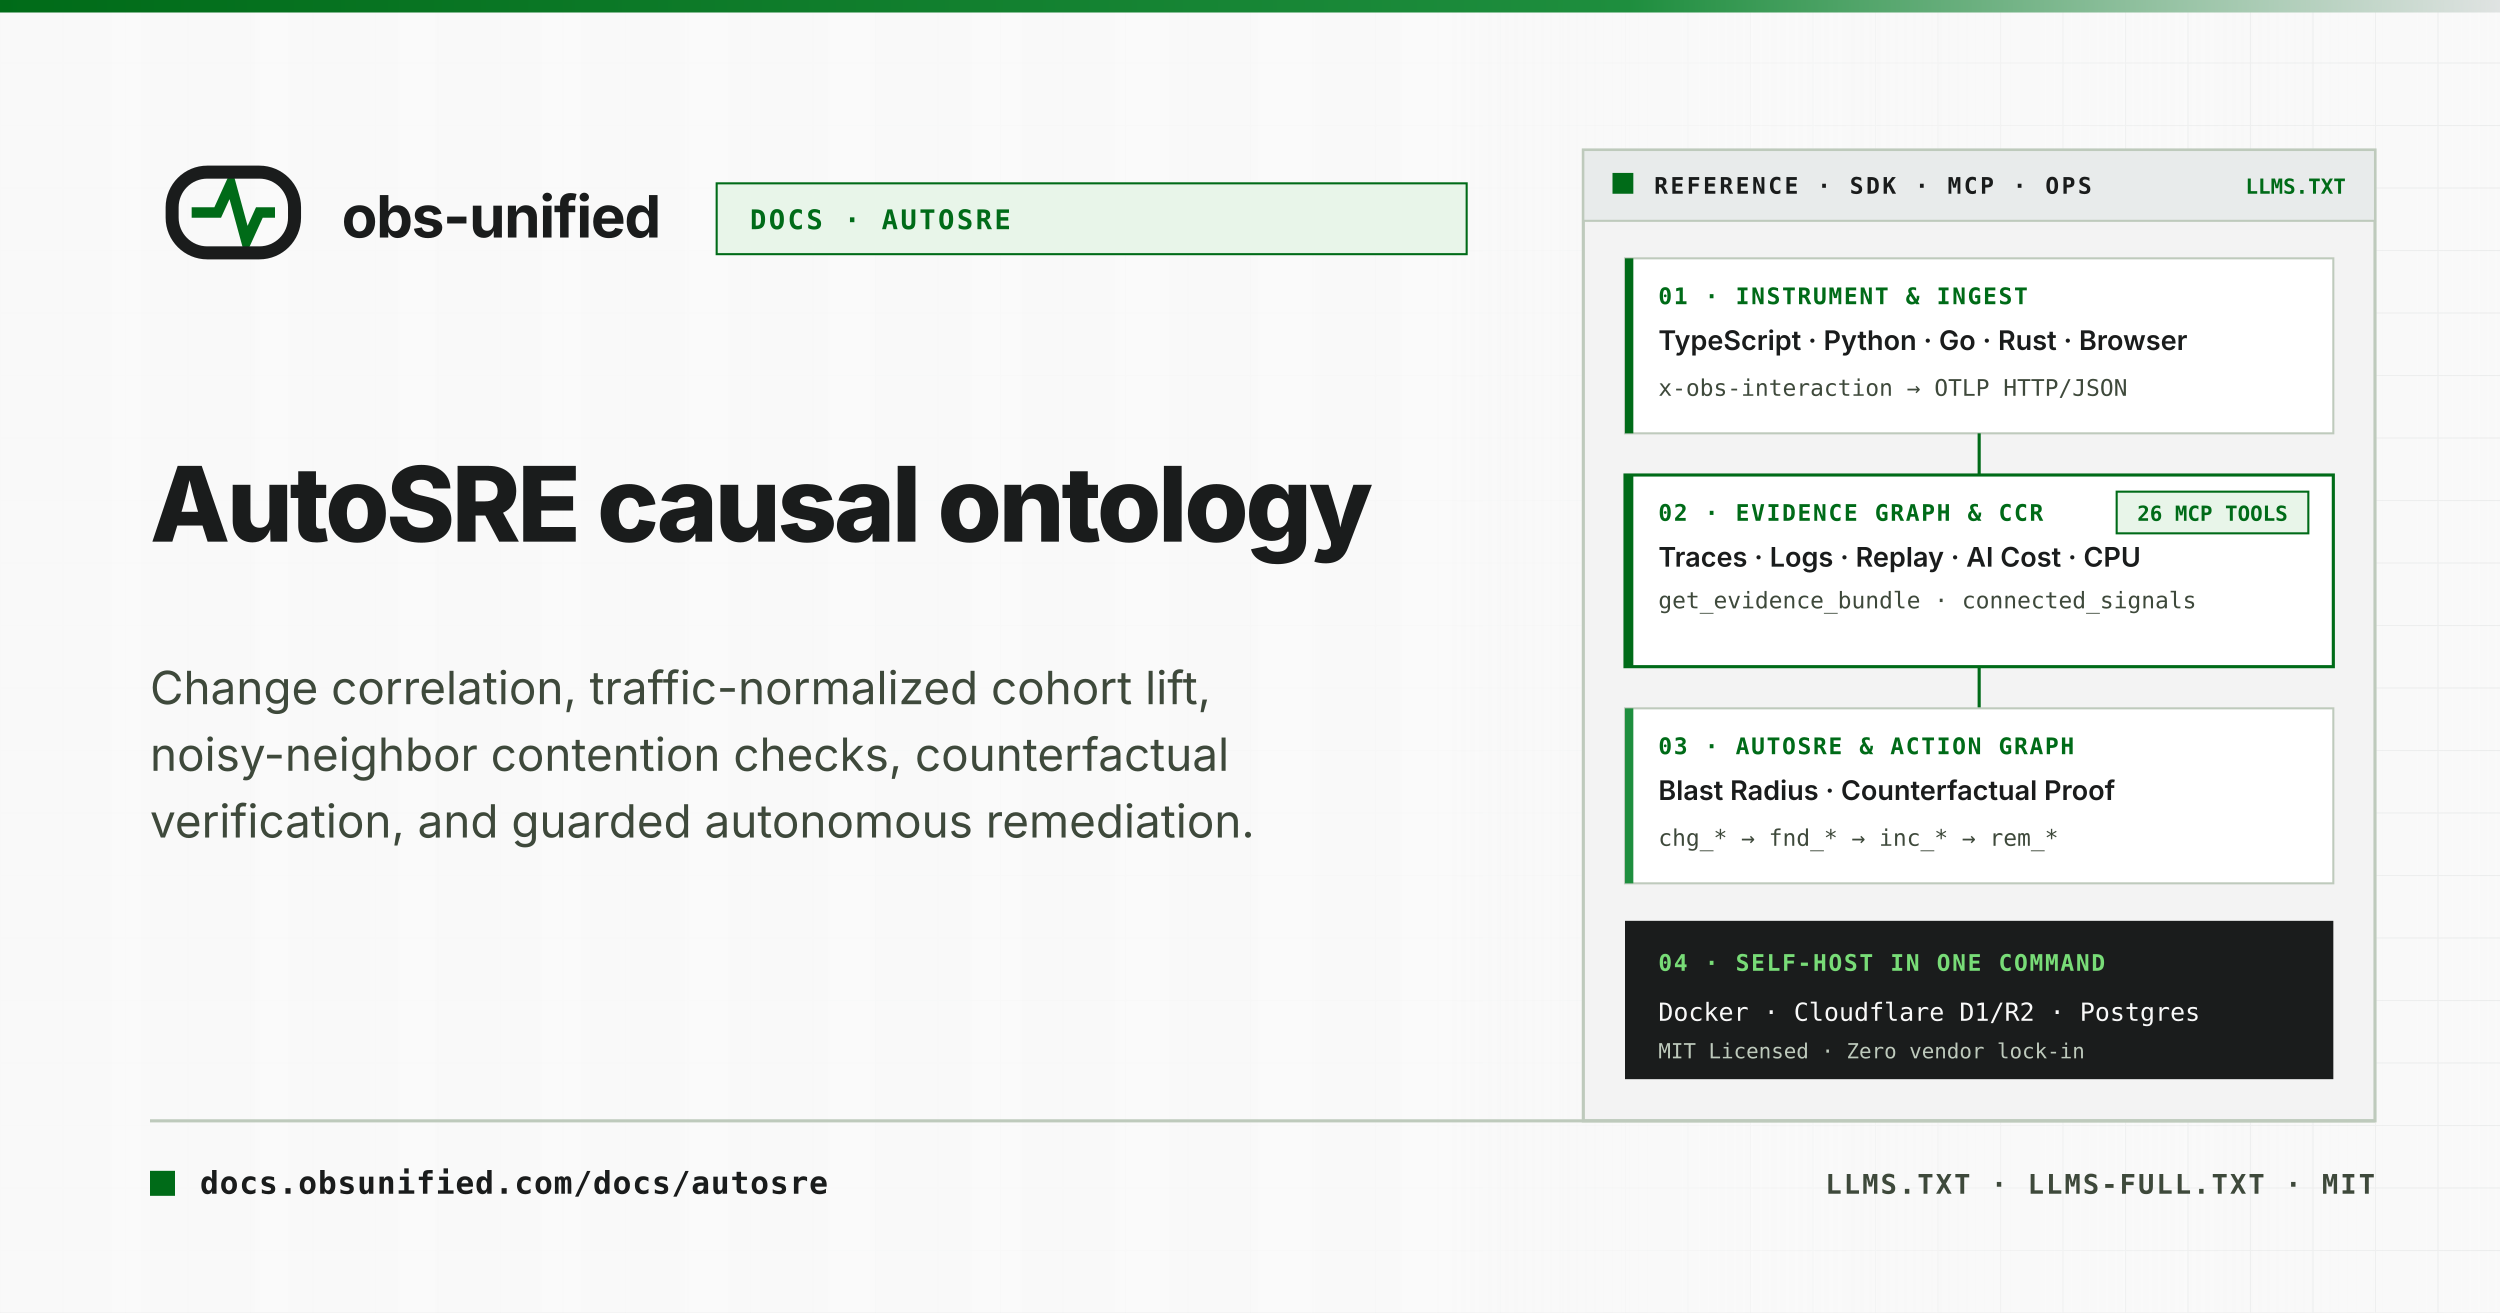
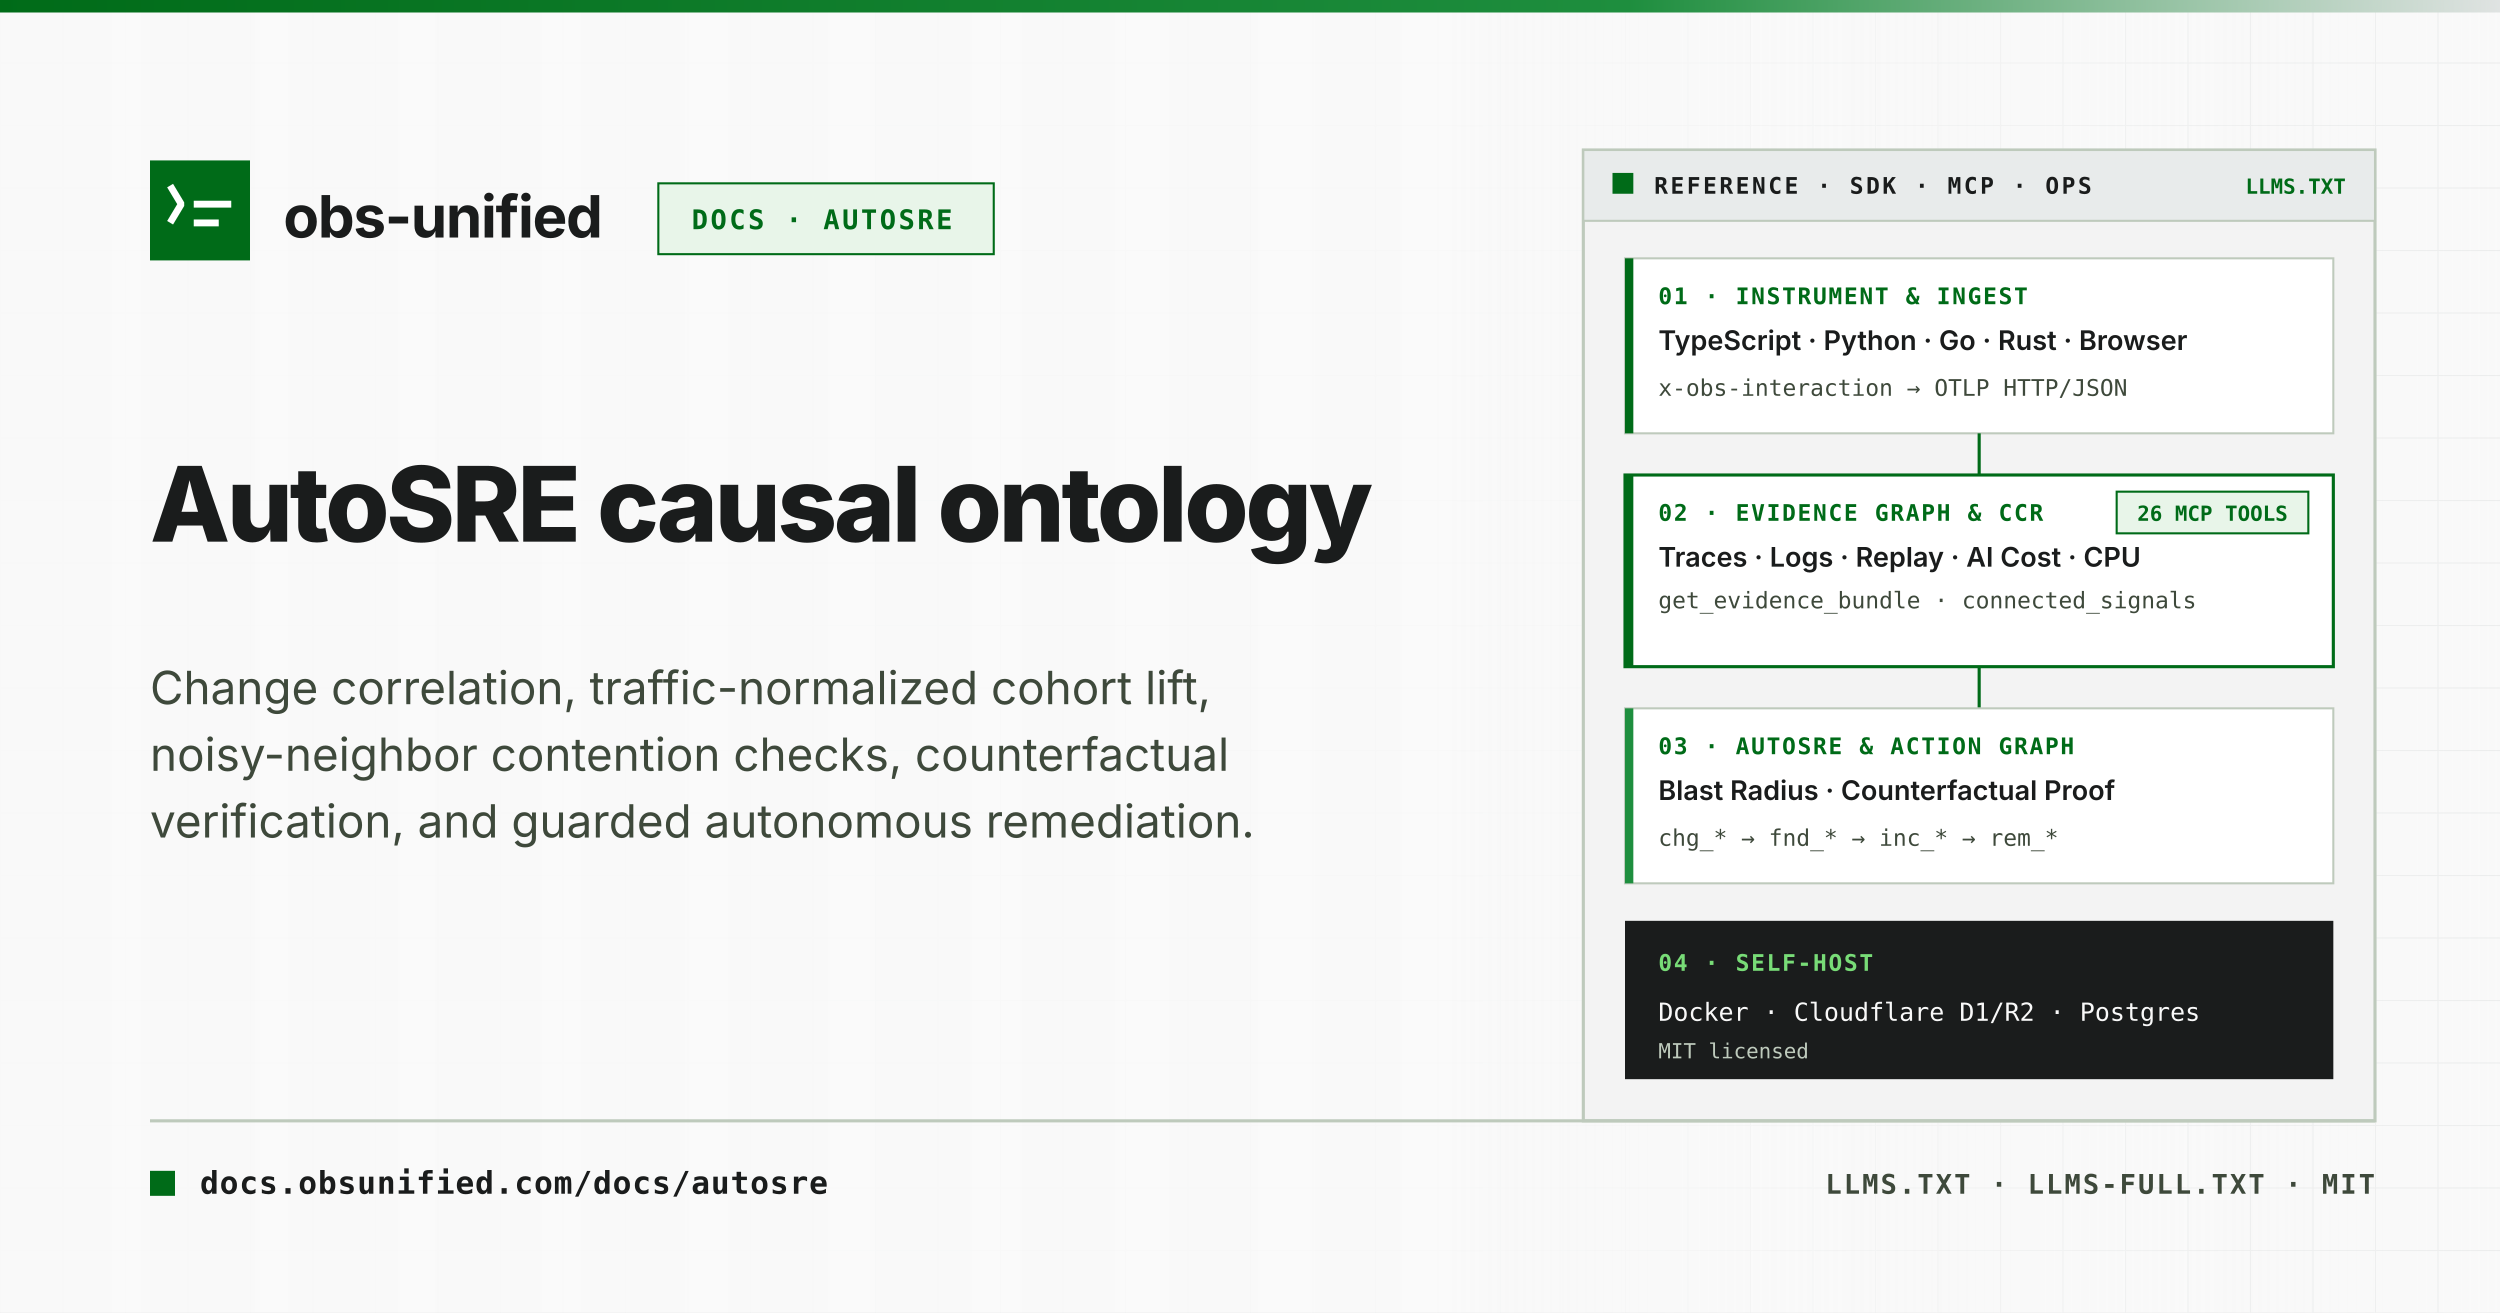
<svg xmlns="http://www.w3.org/2000/svg" viewBox="0 0 1200 630" width="1200" height="630" role="img" aria-label="AutoSRE causal ontology — obs-unified documentation">
  <defs>
    <pattern id="grid" width="30" height="30" patternUnits="userSpaceOnUse">
      <path d="M 30 0 L 0 0 0 30" fill="none" stroke="#E2E4E4" stroke-width="1" />
    </pattern>
    <linearGradient id="surfaceFade" x1="0" y1="0" x2="1" y2="0">
      <stop offset="0%" stop-color="#F9F9F9" stop-opacity="0.97" />
      <stop offset="58%" stop-color="#F9F9F9" stop-opacity="0.93" />
      <stop offset="100%" stop-color="#F9F9F9" stop-opacity="0.45" />
    </linearGradient>
    <linearGradient id="accentBar" x1="0" y1="0" x2="1" y2="0">
      <stop offset="0%" stop-color="#006B18" />
      <stop offset="65%" stop-color="#1E8E3E" />
      <stop offset="100%" stop-color="#E2E4E4" />
    </linearGradient>
  </defs>
  <rect width="1200" height="630" fill="#F9F9F9" />
  <rect width="1200" height="630" fill="url(#grid)" />
  <rect width="1200" height="630" fill="url(#surfaceFade)" />
  <rect x="0" y="0" width="1200" height="6" fill="url(#accentBar)" />
  <g transform="translate(760, 72)">
    <rect x="0" y="0" width="380" height="466" fill="#F3F3F3" stroke="#BECABC" stroke-width="1.5" />
    <rect x="0" y="0" width="380" height="34" fill="#E8EBEB" stroke="#BECABC" stroke-width="1" />
    <rect x="14" y="11" width="10" height="10" fill="#006B18" />
    <text x="34" y="21" font-family="'JetBrains Mono', 'SFMono-Regular', Menlo, monospace" font-size="11" font-weight="700" fill="#1A1C1C" letter-spacing="1.2">REFERENCE · SDK · MCP · OPS</text>
    <text x="366" y="21" text-anchor="end" font-family="'JetBrains Mono', 'SFMono-Regular', Menlo, monospace" font-size="10" font-weight="600" fill="#006B18">LLMS.TXT</text>
    <rect x="20" y="52" width="340" height="84" fill="#FFFFFF" stroke="#BECABC" stroke-width="1" />
    <rect x="20" y="52" width="4" height="84" fill="#006B18" />
    <text x="36" y="74" font-family="'JetBrains Mono', 'SFMono-Regular', Menlo, monospace" font-size="11" font-weight="700" fill="#006B18" letter-spacing="0.8">01 · INSTRUMENT &amp; INGEST</text>
    <text x="36" y="96" font-family="'Inter', -apple-system, sans-serif" font-size="13" font-weight="600" fill="#1A1C1C">TypeScript · Python · Go · Rust · Browser</text>
    <text x="36" y="118" font-family="'JetBrains Mono', 'SFMono-Regular', Menlo, monospace" font-size="11" font-weight="500" fill="#3E493B">x-obs-interaction → OTLP HTTP/JSON</text>
    <line x1="190" y1="136" x2="190" y2="156" stroke="#006B18" stroke-width="1.5" />
    <rect x="20" y="156" width="340" height="92" fill="#FFFFFF" stroke="#006B18" stroke-width="1.5" />
    <rect x="20" y="156" width="4" height="92" fill="#006B18" />
    <text x="36" y="178" font-family="'JetBrains Mono', 'SFMono-Regular', Menlo, monospace" font-size="11" font-weight="700" fill="#006B18" letter-spacing="0.8">02 · EVIDENCE GRAPH &amp; CCR</text>
    <text x="36" y="200" font-family="'Inter', -apple-system, sans-serif" font-size="13" font-weight="600" fill="#1A1C1C">Traces · Logs · Replay · AI Cost · CPU</text>
    <text x="36" y="220" font-family="'JetBrains Mono', 'SFMono-Regular', Menlo, monospace" font-size="11" font-weight="500" fill="#3E493B">get_evidence_bundle · connected_signals</text>
    <rect x="256" y="164" width="92" height="20" fill="#E8F5E9" stroke="#006B18" stroke-width="1" />
    <text x="302" y="178" text-anchor="middle" font-family="'JetBrains Mono', 'SFMono-Regular', Menlo, monospace" font-size="10" font-weight="700" fill="#006B18">26 MCP TOOLS</text>
    <line x1="190" y1="248" x2="190" y2="268" stroke="#006B18" stroke-width="1.5" />
    <rect x="20" y="268" width="340" height="84" fill="#FFFFFF" stroke="#BECABC" stroke-width="1" />
    <rect x="20" y="268" width="4" height="84" fill="#1E8E3E" />
    <text x="36" y="290" font-family="'JetBrains Mono', 'SFMono-Regular', Menlo, monospace" font-size="11" font-weight="700" fill="#006B18" letter-spacing="0.8">03 · AUTOSRE &amp; ACTION GRAPH</text>
    <text x="36" y="312" font-family="'Inter', -apple-system, sans-serif" font-size="13" font-weight="600" fill="#1A1C1C">Blast Radius · Counterfactual Proof</text>
    <text x="36" y="334" font-family="'JetBrains Mono', 'SFMono-Regular', Menlo, monospace" font-size="11" font-weight="500" fill="#3E493B">chg_* → fnd_* → inc_* → rem_*</text>
    <rect x="20" y="370" width="340" height="76" fill="#1A1C1C" />
-     <text x="36" y="394" font-family="'JetBrains Mono', 'SFMono-Regular', Menlo, monospace" font-size="11" font-weight="700" fill="#78DC77" letter-spacing="0.8">04 · SELF-HOST IN ONE COMMAND</text>
+     <text x="36" y="394" font-family="'JetBrains Mono', 'SFMono-Regular', Menlo, monospace" font-size="11" font-weight="700" fill="#78DC77" letter-spacing="0.8">04 · SELF-HOST</text>
    <text x="36" y="418" font-family="'JetBrains Mono', 'SFMono-Regular', Menlo, monospace" font-size="12" font-weight="500" fill="#F9F9F9">Docker · Cloudflare D1/R2 · Postgres</text>
-     <text x="36" y="436" font-family="'JetBrains Mono', 'SFMono-Regular', Menlo, monospace" font-size="10" font-weight="500" fill="#BECABC">MIT Licensed · Zero vendor lock-in</text>
+     <text x="36" y="436" font-family="'JetBrains Mono', 'SFMono-Regular', Menlo, monospace" font-size="10" font-weight="500" fill="#BECABC">MIT licensed</text>
  </g>
  <g transform="translate(72, 72)">
-     <g transform="scale(2.5)">
-       <path d="M9 12H13L15.5 6.5L18.5 17.5L21 12H23" stroke="#006B18" stroke-width="2" stroke-linecap="square" stroke-linejoin="miter" fill="none" />
-       <path fill-rule="evenodd" clip-rule="evenodd" d="M11 3C6.582 3 3 6.582 3 11V13C3 17.418 6.582 21 11 21H21C25.418 21 29 17.418 29 13V11C29 6.582 25.418 3 21 3H11ZM11 5.5C7.962 5.5 5.5 7.962 5.5 11V13C5.5 16.038 7.962 18.5 11 18.5H21C24.038 18.5 26.5 16.038 26.5 13V11C26.5 7.962 24.038 5.5 21 5.5H11Z" fill="#1A1C1C" />
+     <g transform="translate(0, 5) scale(1.5)">
+       <rect width="32" height="32" fill="#006B18" />
+       <path d="M7 9 L10 14 L7 19" fill="none" stroke="#FFFFFF" stroke-width="2.2" stroke-linejoin="bevel" stroke-linecap="square" />
+       <rect x="14" y="12.9" width="12" height="2.2" fill="#FFFFFF" />
+       <rect x="14" y="18.9" width="8" height="2.2" fill="#FFFFFF" />
    </g>
-     <text x="92" y="42" font-family="'Inter', -apple-system, BlinkMacSystemFont, 'Segoe UI', sans-serif" font-size="28" font-weight="700" fill="#1A1C1C" letter-spacing="-0.6">obs-unified</text>
-     <rect x="272" y="16" width="360" height="34" fill="#E8F5E9" stroke="#006B18" stroke-width="1" />
-     <text x="288" y="38" font-family="'JetBrains Mono', 'SFMono-Regular', Menlo, monospace" font-size="13" font-weight="700" fill="#006B18" letter-spacing="1.2">DOCS · AUTOSRE</text>
+     <text x="64" y="42" font-family="'Inter', -apple-system, BlinkMacSystemFont, 'Segoe UI', sans-serif" font-size="28" font-weight="700" fill="#1A1C1C" letter-spacing="-0.6">obs-unified</text>
+     <rect x="244" y="16" width="161" height="34" fill="#E8F5E9" stroke="#006B18" stroke-width="1" />
+     <text x="260" y="38" font-family="'JetBrains Mono', 'SFMono-Regular', Menlo, monospace" font-size="13" font-weight="700" fill="#006B18" letter-spacing="1.2">DOCS · AUTOSRE</text>
  </g>
  <text x="72" y="260" font-family="'Inter', -apple-system, BlinkMacSystemFont, 'Segoe UI', sans-serif" font-size="50" font-weight="800" fill="#1A1C1C" letter-spacing="-1.6">AutoSRE causal ontology</text>
  <text x="72" y="338" font-family="'Inter', -apple-system, BlinkMacSystemFont, 'Segoe UI', sans-serif" font-size="22" font-weight="400" fill="#3E493B">Change correlation, traffic-normalized cohort lift,</text>
  <text x="72" y="370" font-family="'Inter', -apple-system, BlinkMacSystemFont, 'Segoe UI', sans-serif" font-size="22" font-weight="400" fill="#3E493B">noisy-neighbor contention checks, counterfactual</text>
  <text x="72" y="402" font-family="'Inter', -apple-system, BlinkMacSystemFont, 'Segoe UI', sans-serif" font-size="22" font-weight="400" fill="#3E493B">verification, and guarded autonomous remediation.</text>
  <line x1="72" y1="538" x2="1140" y2="538" stroke="#BECABC" stroke-width="1.5" />
  <rect x="72" y="562" width="12" height="12" fill="#006B18" />
  <text x="96" y="573" font-family="'JetBrains Mono', 'SFMono-Regular', Menlo, monospace" font-size="15" font-weight="700" fill="#1A1C1C" letter-spacing="0.4">docs.obsunified.com/docs/autosre</text>
  <text x="1140" y="573" text-anchor="end" font-family="'JetBrains Mono', 'SFMono-Regular', Menlo, monospace" font-size="13" font-weight="600" fill="#3E493B" letter-spacing="1">LLMS.TXT · LLMS-FULL.TXT · MIT</text>
</svg>
